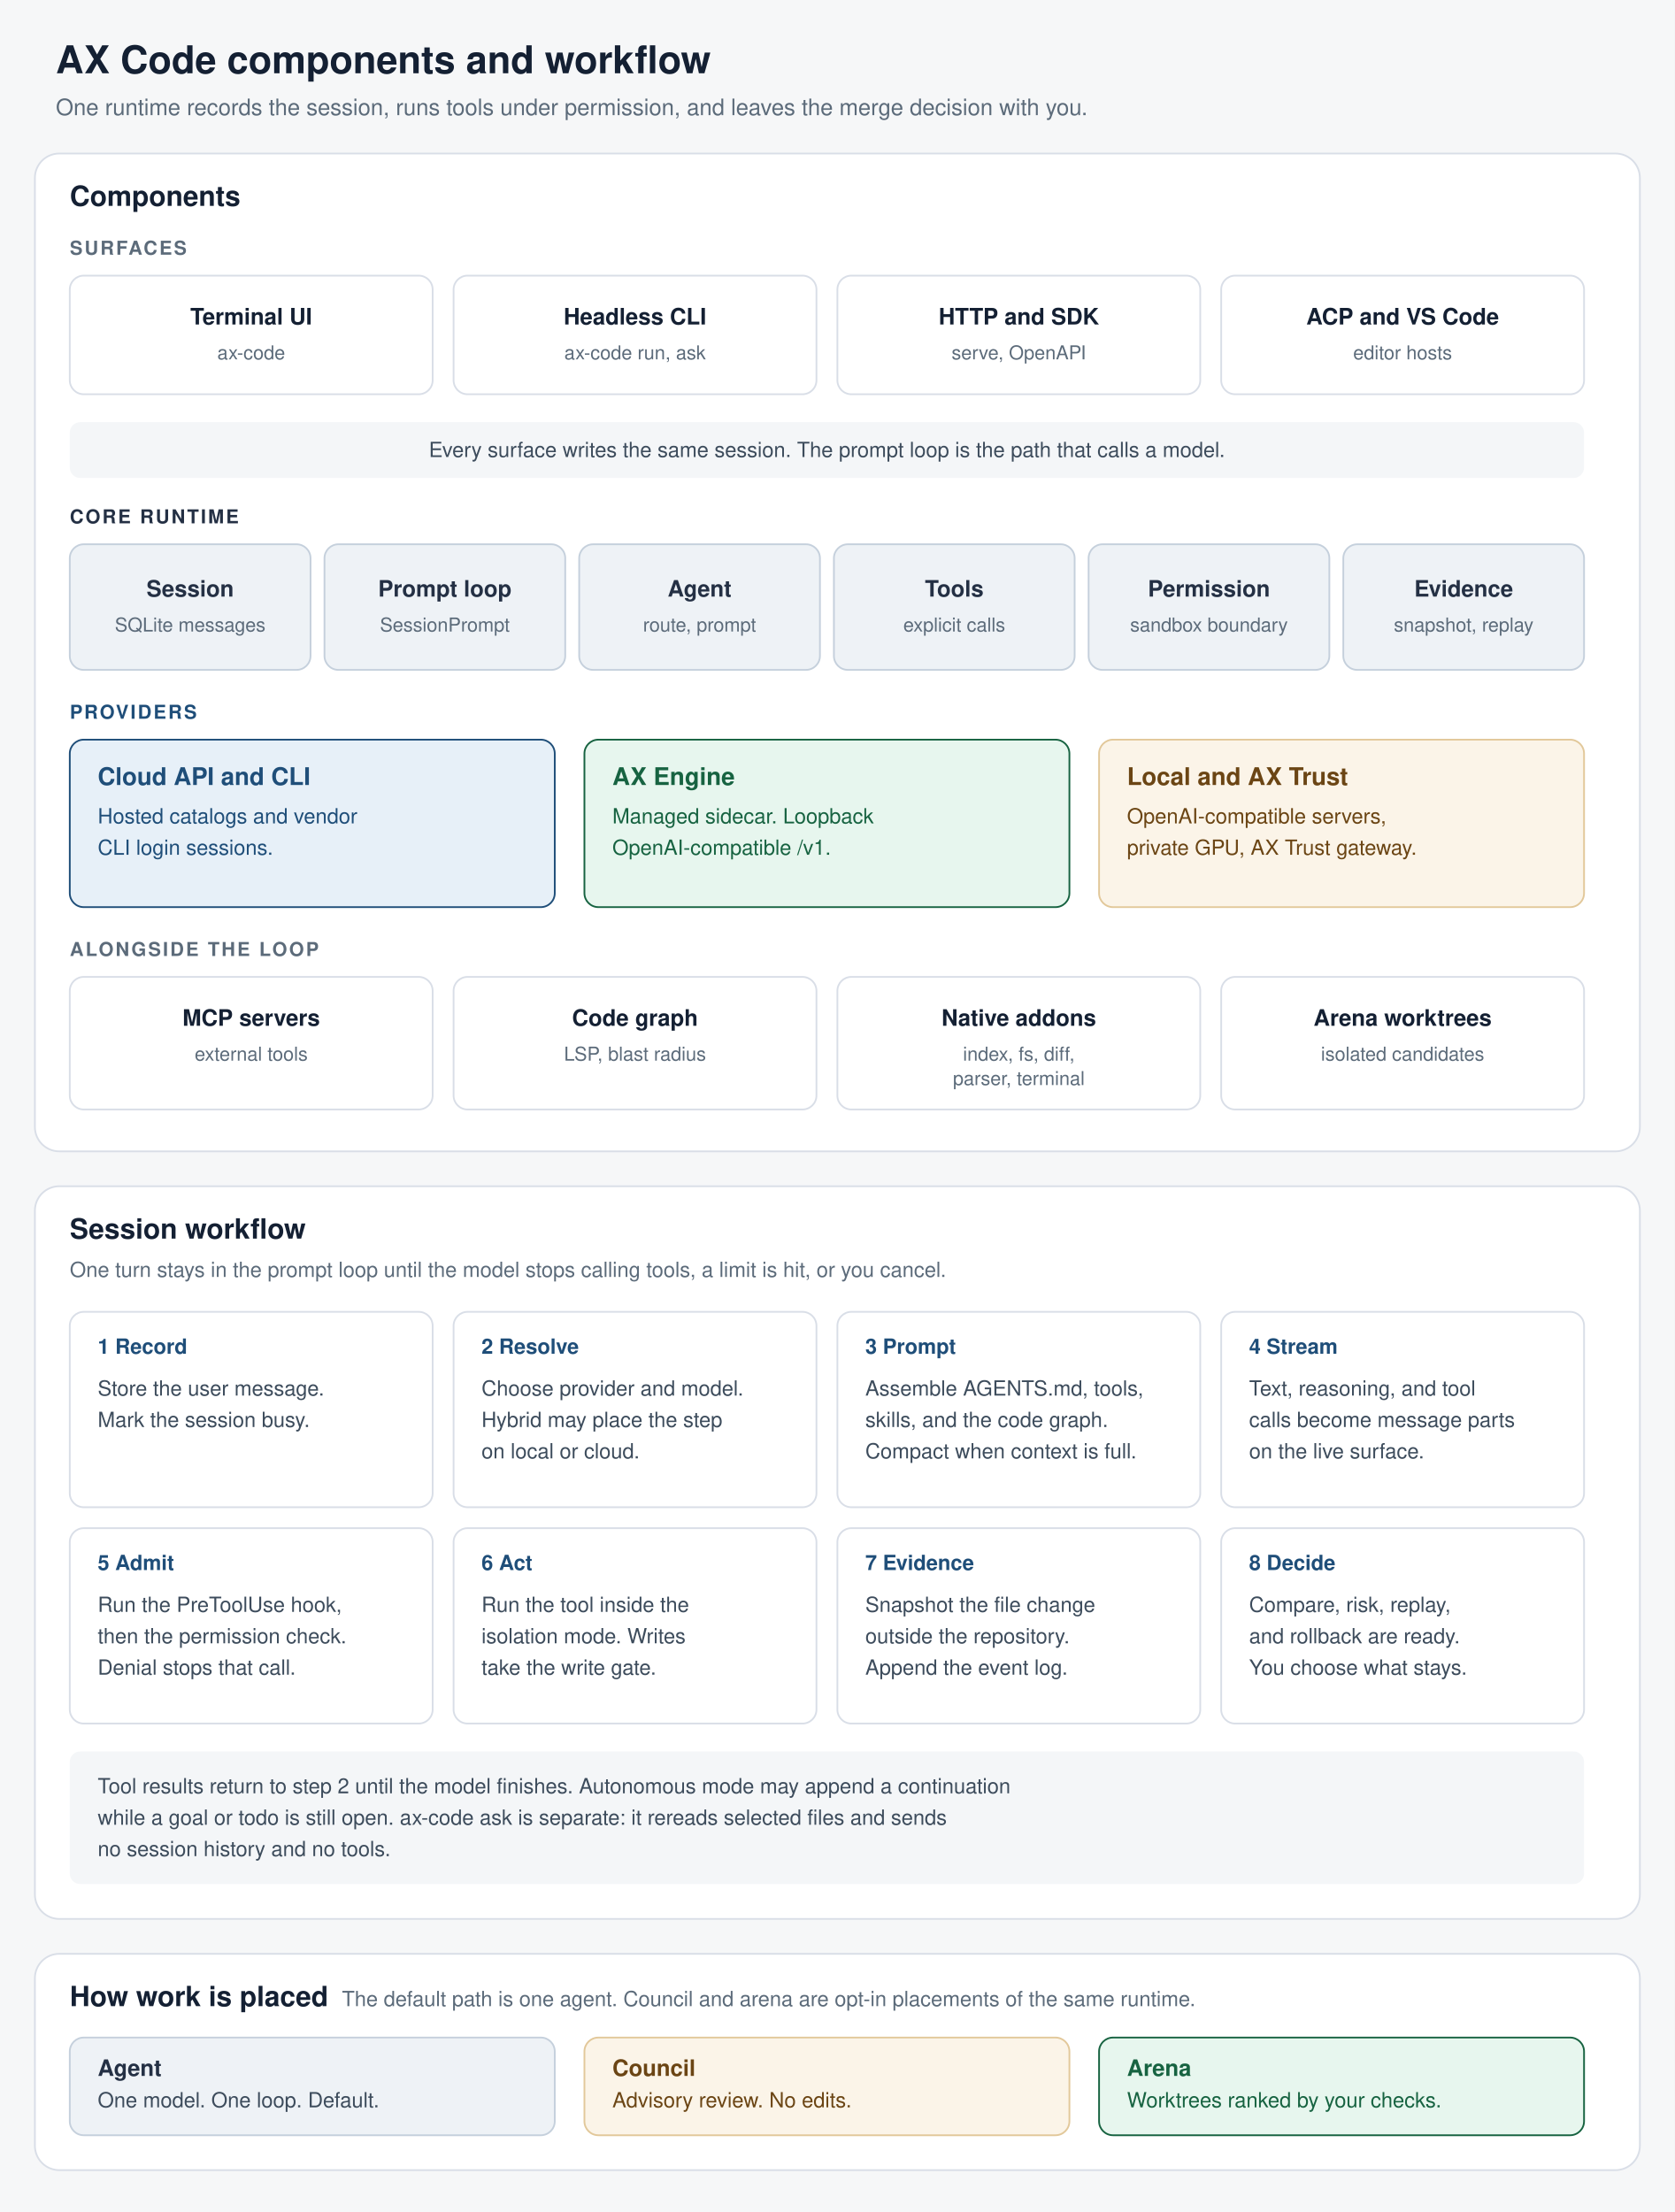
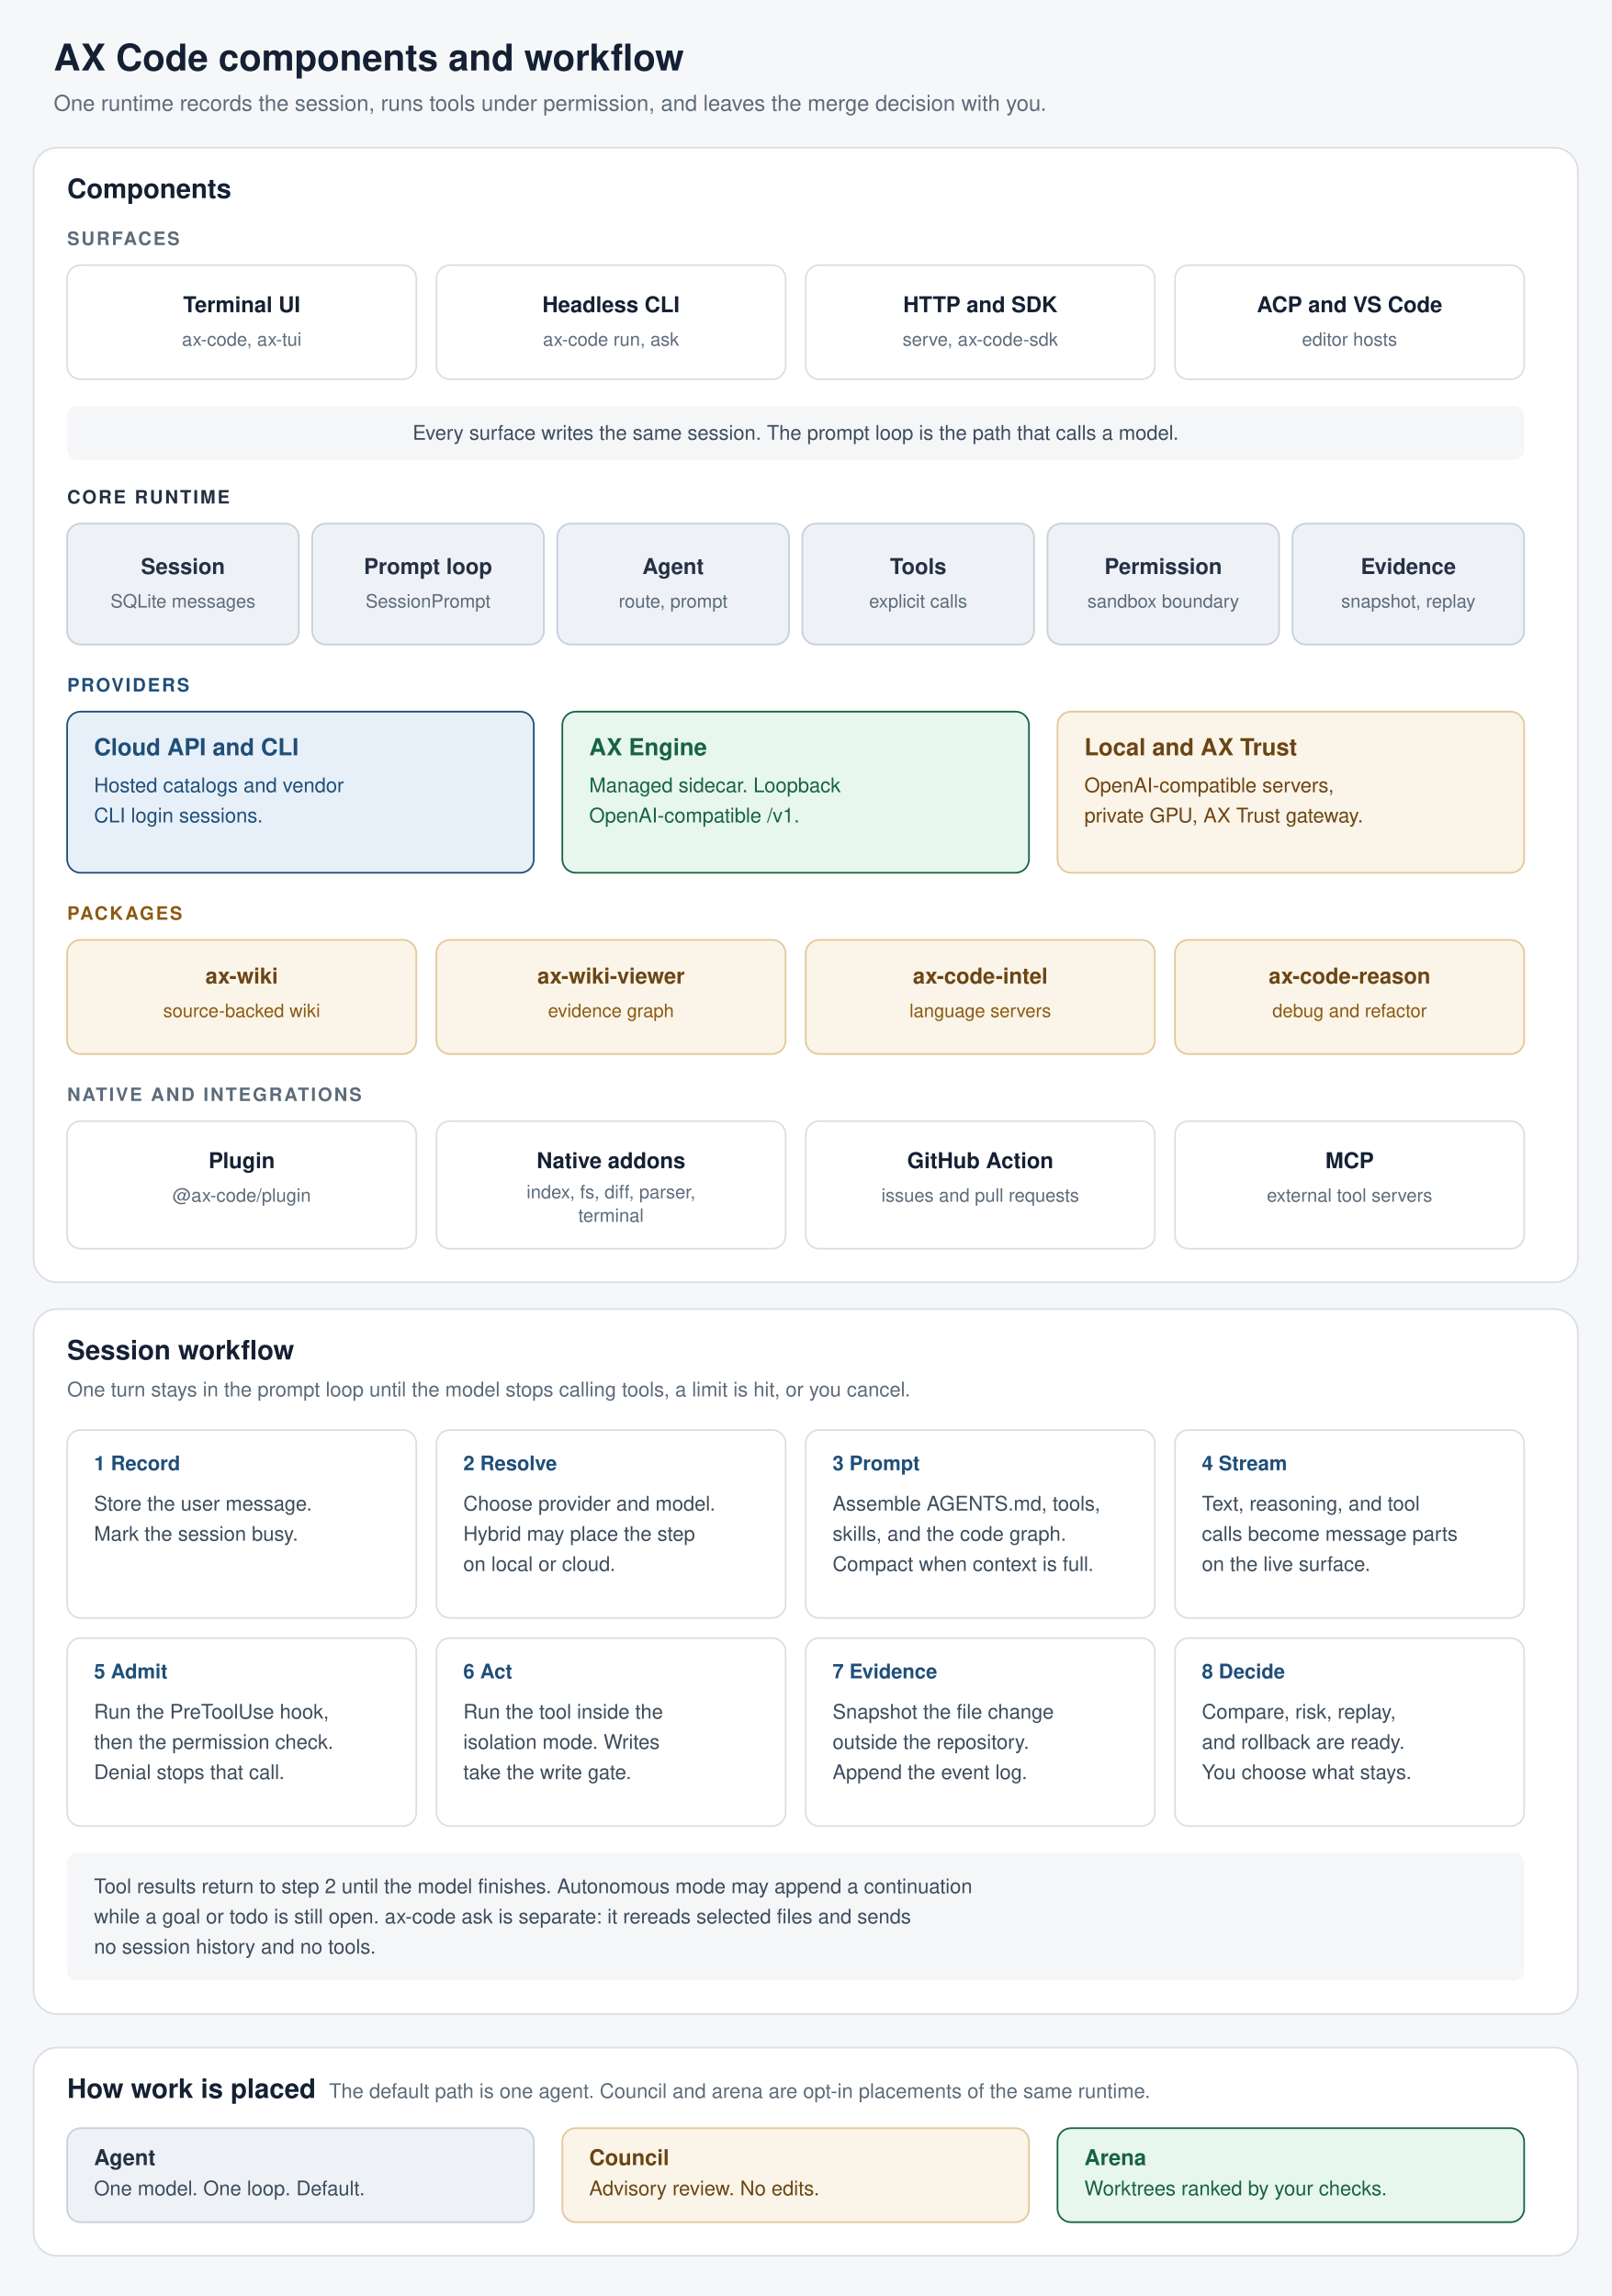
- <svg xmlns="http://www.w3.org/2000/svg" width="960" height="1268" viewBox="0 0 960 1268" role="img" font-family="Helvetica, Arial, sans-serif">
-   <rect width="960" height="1268" fill="#f6f7f8" />
+ <svg xmlns="http://www.w3.org/2000/svg" width="960" height="1368" viewBox="0 0 960 1368" role="img" font-family="Helvetica, Arial, sans-serif">
+   <rect width="960" height="1368" fill="#f6f7f8" />
  <text x="32" y="42" fill="#142033" font-size="22" font-weight="700">AX Code components and workflow</text>
  <text x="32" y="66" fill="#5c6b7a" font-size="13">One runtime records the session, runs tools under permission, and leaves the merge decision with you.</text>
-   <rect x="20" y="88" width="920" height="572" rx="14" fill="#ffffff" stroke="#d9dee7" />
+   <rect x="20" y="88" width="920" height="676" rx="14" fill="#ffffff" stroke="#d9dee7" />
  <text x="40" y="118" fill="#142033" font-size="16" font-weight="700">Components</text>
  <text x="40" y="146" fill="#5c6b7a" font-size="11" font-weight="700" letter-spacing="1.1">SURFACES</text>
  <g fill="#ffffff" stroke="#d9dee7">
    <rect x="40" y="158" width="208" height="68" rx="8" />
    <rect x="260" y="158" width="208" height="68" rx="8" />
    <rect x="480" y="158" width="208" height="68" rx="8" />
    <rect x="700" y="158" width="208" height="68" rx="8" />
  </g>
  <g fill="#142033" font-size="13" font-weight="700" text-anchor="middle">
    <text x="144" y="186">Terminal UI</text>
    <text x="364" y="186">Headless CLI</text>
    <text x="584" y="186">HTTP and SDK</text>
    <text x="804" y="186">ACP and VS Code</text>
  </g>
  <g fill="#5c6b7a" font-size="11" text-anchor="middle">
-     <text x="144" y="206">ax-code</text>
+     <text x="144" y="206">ax-code, ax-tui</text>
    <text x="364" y="206">ax-code run, ask</text>
-     <text x="584" y="206">serve, OpenAPI</text>
+     <text x="584" y="206">serve, ax-code-sdk</text>
    <text x="804" y="206">editor hosts</text>
  </g>
  <rect x="40" y="242" width="868" height="32" rx="6" fill="#f4f6f8" />
  <text x="474" y="262" fill="#3d4c5c" font-size="12" text-anchor="middle">Every surface writes the same session. The prompt loop is the path that calls a model.</text>
  <text x="40" y="300" fill="#243044" font-size="11" font-weight="700" letter-spacing="1.1">CORE RUNTIME</text>
  <g fill="#eef2f6" stroke="#c5d0dc">
    <rect x="40" y="312" width="138" height="72" rx="8" />
    <rect x="186" y="312" width="138" height="72" rx="8" />
    <rect x="332" y="312" width="138" height="72" rx="8" />
    <rect x="478" y="312" width="138" height="72" rx="8" />
    <rect x="624" y="312" width="138" height="72" rx="8" />
    <rect x="770" y="312" width="138" height="72" rx="8" />
  </g>
  <g fill="#243044" font-size="13" font-weight="700" text-anchor="middle">
    <text x="109" y="342">Session</text>
    <text x="255" y="342">Prompt loop</text>
    <text x="401" y="342">Agent</text>
    <text x="547" y="342">Tools</text>
    <text x="693" y="342">Permission</text>
    <text x="839" y="342">Evidence</text>
  </g>
  <g fill="#5c6b7a" font-size="11" text-anchor="middle">
    <text x="109" y="362">SQLite messages</text>
    <text x="255" y="362">SessionPrompt</text>
    <text x="401" y="362">route, prompt</text>
    <text x="547" y="362">explicit calls</text>
    <text x="693" y="362">sandbox boundary</text>
    <text x="839" y="362">snapshot, replay</text>
  </g>
  <text x="40" y="412" fill="#1f4e79" font-size="11" font-weight="700" letter-spacing="1.1">PROVIDERS</text>
  <rect x="40" y="424" width="278" height="96" rx="8" fill="#e7f0f8" stroke="#1f4e79" />
  <rect x="335" y="424" width="278" height="96" rx="8" fill="#e7f6ee" stroke="#176341" />
  <rect x="630" y="424" width="278" height="96" rx="8" fill="#fbf4e8" stroke="#e2c89a" />
  <text x="56" y="450" fill="#1f4e79" font-size="14" font-weight="700">Cloud API and CLI</text>
  <text x="56" y="472" fill="#1f4e79" font-size="12">Hosted catalogs and vendor</text>
  <text x="56" y="490" fill="#1f4e79" font-size="12">CLI login sessions.</text>
  <text x="351" y="450" fill="#176341" font-size="14" font-weight="700">AX Engine</text>
  <text x="351" y="472" fill="#176341" font-size="12">Managed sidecar. Loopback</text>
  <text x="351" y="490" fill="#176341" font-size="12">OpenAI-compatible /v1.</text>
  <text x="646" y="450" fill="#6b4514" font-size="14" font-weight="700">Local and AX Trust</text>
  <text x="646" y="472" fill="#6b4514" font-size="12">OpenAI-compatible servers,</text>
  <text x="646" y="490" fill="#6b4514" font-size="12">private GPU, AX Trust gateway.</text>
-   <text x="40" y="548" fill="#5c6b7a" font-size="11" font-weight="700" letter-spacing="1.1">ALONGSIDE THE LOOP</text>
+   <text x="40" y="548" fill="#8a5a12" font-size="11" font-weight="700" letter-spacing="1.1">PACKAGES</text>
+   <g fill="#fbf4e8" stroke="#e2c89a">
+     <rect x="40" y="560" width="208" height="68" rx="8" />
+     <rect x="260" y="560" width="208" height="68" rx="8" />
+     <rect x="480" y="560" width="208" height="68" rx="8" />
+     <rect x="700" y="560" width="208" height="68" rx="8" />
+   </g>
+   <g fill="#6b4514" font-size="13" font-weight="700" text-anchor="middle">
+     <text x="144" y="586">ax-wiki</text>
+     <text x="364" y="586">ax-wiki-viewer</text>
+     <text x="584" y="586">ax-code-intel</text>
+     <text x="804" y="586">ax-code-reason</text>
+   </g>
+   <g fill="#8a5a12" font-size="11" text-anchor="middle">
+     <text x="144" y="606">source-backed wiki</text>
+     <text x="364" y="606">evidence graph</text>
+     <text x="584" y="606">language servers</text>
+     <text x="804" y="606">debug and refactor</text>
+   </g>
+   <text x="40" y="656" fill="#5c6b7a" font-size="11" font-weight="700" letter-spacing="1.1">NATIVE AND INTEGRATIONS</text>
  <g fill="#ffffff" stroke="#d9dee7">
-     <rect x="40" y="560" width="208" height="76" rx="8" />
-     <rect x="260" y="560" width="208" height="76" rx="8" />
-     <rect x="480" y="560" width="208" height="76" rx="8" />
-     <rect x="700" y="560" width="208" height="76" rx="8" />
+     <rect x="40" y="668" width="208" height="76" rx="8" />
+     <rect x="260" y="668" width="208" height="76" rx="8" />
+     <rect x="480" y="668" width="208" height="76" rx="8" />
+     <rect x="700" y="668" width="208" height="76" rx="8" />
  </g>
  <g fill="#142033" font-size="13" font-weight="700" text-anchor="middle">
-     <text x="144" y="588">MCP servers</text>
-     <text x="364" y="588">Code graph</text>
-     <text x="584" y="588">Native addons</text>
-     <text x="804" y="588">Arena worktrees</text>
+     <text x="144" y="696">Plugin</text>
+     <text x="364" y="696">Native addons</text>
+     <text x="584" y="696">GitHub Action</text>
+     <text x="804" y="696">MCP</text>
  </g>
  <g fill="#5c6b7a" font-size="11" text-anchor="middle">
-     <text x="144" y="608">external tools</text>
-     <text x="364" y="608">LSP, blast radius</text>
-     <text x="584" y="608">index, fs, diff,</text>
-     <text x="584" y="622">parser, terminal</text>
-     <text x="804" y="608">isolated candidates</text>
+     <text x="144" y="716">@ax-code/plugin</text>
+     <text x="364" y="714">index, fs, diff, parser,</text>
+     <text x="364" y="728">terminal</text>
+     <text x="584" y="716">issues and pull requests</text>
+     <text x="804" y="716">external tool servers</text>
  </g>
-   <rect x="20" y="680" width="920" height="420" rx="14" fill="#ffffff" stroke="#d9dee7" />
-   <text x="40" y="710" fill="#142033" font-size="16" font-weight="700">Session workflow</text>
-   <text x="40" y="732" fill="#5c6b7a" font-size="12">One turn stays in the prompt loop until the model stops calling tools, a limit is hit, or you cancel.</text>
+   <rect x="20" y="780" width="920" height="420" rx="14" fill="#ffffff" stroke="#d9dee7" />
+   <text x="40" y="810" fill="#142033" font-size="16" font-weight="700">Session workflow</text>
+   <text x="40" y="832" fill="#5c6b7a" font-size="12">One turn stays in the prompt loop until the model stops calling tools, a limit is hit, or you cancel.</text>
  <g fill="#ffffff" stroke="#d9dee7">
-     <rect x="40" y="752" width="208" height="112" rx="8" />
-     <rect x="260" y="752" width="208" height="112" rx="8" />
-     <rect x="480" y="752" width="208" height="112" rx="8" />
-     <rect x="700" y="752" width="208" height="112" rx="8" />
-     <rect x="40" y="876" width="208" height="112" rx="8" />
-     <rect x="260" y="876" width="208" height="112" rx="8" />
-     <rect x="480" y="876" width="208" height="112" rx="8" />
-     <rect x="700" y="876" width="208" height="112" rx="8" />
+     <rect x="40" y="852" width="208" height="112" rx="8" />
+     <rect x="260" y="852" width="208" height="112" rx="8" />
+     <rect x="480" y="852" width="208" height="112" rx="8" />
+     <rect x="700" y="852" width="208" height="112" rx="8" />
+     <rect x="40" y="976" width="208" height="112" rx="8" />
+     <rect x="260" y="976" width="208" height="112" rx="8" />
+     <rect x="480" y="976" width="208" height="112" rx="8" />
+     <rect x="700" y="976" width="208" height="112" rx="8" />
  </g>
  <g fill="#1f4e79" font-size="12" font-weight="700">
-     <text x="56" y="776">1  Record</text>
-     <text x="276" y="776">2  Resolve</text>
-     <text x="496" y="776">3  Prompt</text>
-     <text x="716" y="776">4  Stream</text>
-     <text x="56" y="900">5  Admit</text>
-     <text x="276" y="900">6  Act</text>
-     <text x="496" y="900">7  Evidence</text>
-     <text x="716" y="900">8  Decide</text>
+     <text x="56" y="876">1  Record</text>
+     <text x="276" y="876">2  Resolve</text>
+     <text x="496" y="876">3  Prompt</text>
+     <text x="716" y="876">4  Stream</text>
+     <text x="56" y="1000">5  Admit</text>
+     <text x="276" y="1000">6  Act</text>
+     <text x="496" y="1000">7  Evidence</text>
+     <text x="716" y="1000">8  Decide</text>
  </g>
  <g fill="#3d4c5c" font-size="12">
-     <text x="56" y="800">Store the user message.</text>
-     <text x="56" y="818">Mark the session busy.</text>
-     <text x="276" y="800">Choose provider and model.</text>
-     <text x="276" y="818">Hybrid may place the step</text>
-     <text x="276" y="836">on local or cloud.</text>
-     <text x="496" y="800">Assemble AGENTS.md, tools,</text>
-     <text x="496" y="818">skills, and the code graph.</text>
-     <text x="496" y="836">Compact when context is full.</text>
-     <text x="716" y="800">Text, reasoning, and tool</text>
-     <text x="716" y="818">calls become message parts</text>
-     <text x="716" y="836">on the live surface.</text>
-     <text x="56" y="924">Run the PreToolUse hook,</text>
-     <text x="56" y="942">then the permission check.</text>
-     <text x="56" y="960">Denial stops that call.</text>
-     <text x="276" y="924">Run the tool inside the</text>
-     <text x="276" y="942">isolation mode. Writes</text>
-     <text x="276" y="960">take the write gate.</text>
-     <text x="496" y="924">Snapshot the file change</text>
-     <text x="496" y="942">outside the repository.</text>
-     <text x="496" y="960">Append the event log.</text>
-     <text x="716" y="924">Compare, risk, replay,</text>
-     <text x="716" y="942">and rollback are ready.</text>
-     <text x="716" y="960">You choose what stays.</text>
+     <text x="56" y="900">Store the user message.</text>
+     <text x="56" y="918">Mark the session busy.</text>
+     <text x="276" y="900">Choose provider and model.</text>
+     <text x="276" y="918">Hybrid may place the step</text>
+     <text x="276" y="936">on local or cloud.</text>
+     <text x="496" y="900">Assemble AGENTS.md, tools,</text>
+     <text x="496" y="918">skills, and the code graph.</text>
+     <text x="496" y="936">Compact when context is full.</text>
+     <text x="716" y="900">Text, reasoning, and tool</text>
+     <text x="716" y="918">calls become message parts</text>
+     <text x="716" y="936">on the live surface.</text>
+     <text x="56" y="1024">Run the PreToolUse hook,</text>
+     <text x="56" y="1042">then the permission check.</text>
+     <text x="56" y="1060">Denial stops that call.</text>
+     <text x="276" y="1024">Run the tool inside the</text>
+     <text x="276" y="1042">isolation mode. Writes</text>
+     <text x="276" y="1060">take the write gate.</text>
+     <text x="496" y="1024">Snapshot the file change</text>
+     <text x="496" y="1042">outside the repository.</text>
+     <text x="496" y="1060">Append the event log.</text>
+     <text x="716" y="1024">Compare, risk, replay,</text>
+     <text x="716" y="1042">and rollback are ready.</text>
+     <text x="716" y="1060">You choose what stays.</text>
  </g>
-   <rect x="40" y="1004" width="868" height="76" rx="6" fill="#f4f6f8" />
-   <text x="56" y="1028" fill="#3d4c5c" font-size="12">Tool results return to step 2 until the model finishes. Autonomous mode may append a continuation</text>
-   <text x="56" y="1046" fill="#3d4c5c" font-size="12">while a goal or todo is still open. ax-code ask is separate: it rereads selected files and sends</text>
-   <text x="56" y="1064" fill="#3d4c5c" font-size="12">no session history and no tools.</text>
-   <rect x="20" y="1120" width="920" height="124" rx="14" fill="#ffffff" stroke="#d9dee7" />
-   <text x="40" y="1150" fill="#142033" font-size="16" font-weight="700">How work is placed</text>
-   <text x="196" y="1150" fill="#5c6b7a" font-size="12">The default path is one agent. Council and arena are opt-in placements of the same runtime.</text>
-   <rect x="40" y="1168" width="278" height="56" rx="8" fill="#eef2f6" stroke="#c5d0dc" />
-   <rect x="335" y="1168" width="278" height="56" rx="8" fill="#fbf4e8" stroke="#e2c89a" />
-   <rect x="630" y="1168" width="278" height="56" rx="8" fill="#e7f6ee" stroke="#176341" />
-   <text x="56" y="1190" fill="#243044" font-size="13" font-weight="700">Agent</text>
-   <text x="56" y="1208" fill="#3d4c5c" font-size="12">One model. One loop. Default.</text>
-   <text x="351" y="1190" fill="#6b4514" font-size="13" font-weight="700">Council</text>
-   <text x="351" y="1208" fill="#6b4514" font-size="12">Advisory review. No edits.</text>
-   <text x="646" y="1190" fill="#176341" font-size="13" font-weight="700">Arena</text>
-   <text x="646" y="1208" fill="#176341" font-size="12">Worktrees ranked by your checks.</text>
+   <rect x="40" y="1104" width="868" height="76" rx="6" fill="#f4f6f8" />
+   <text x="56" y="1128" fill="#3d4c5c" font-size="12">Tool results return to step 2 until the model finishes. Autonomous mode may append a continuation</text>
+   <text x="56" y="1146" fill="#3d4c5c" font-size="12">while a goal or todo is still open. ax-code ask is separate: it rereads selected files and sends</text>
+   <text x="56" y="1164" fill="#3d4c5c" font-size="12">no session history and no tools.</text>
+   <rect x="20" y="1220" width="920" height="124" rx="14" fill="#ffffff" stroke="#d9dee7" />
+   <text x="40" y="1250" fill="#142033" font-size="16" font-weight="700">How work is placed</text>
+   <text x="196" y="1250" fill="#5c6b7a" font-size="12">The default path is one agent. Council and arena are opt-in placements of the same runtime.</text>
+   <rect x="40" y="1268" width="278" height="56" rx="8" fill="#eef2f6" stroke="#c5d0dc" />
+   <rect x="335" y="1268" width="278" height="56" rx="8" fill="#fbf4e8" stroke="#e2c89a" />
+   <rect x="630" y="1268" width="278" height="56" rx="8" fill="#e7f6ee" stroke="#176341" />
+   <text x="56" y="1290" fill="#243044" font-size="13" font-weight="700">Agent</text>
+   <text x="56" y="1308" fill="#3d4c5c" font-size="12">One model. One loop. Default.</text>
+   <text x="351" y="1290" fill="#6b4514" font-size="13" font-weight="700">Council</text>
+   <text x="351" y="1308" fill="#6b4514" font-size="12">Advisory review. No edits.</text>
+   <text x="646" y="1290" fill="#176341" font-size="13" font-weight="700">Arena</text>
+   <text x="646" y="1308" fill="#176341" font-size="12">Worktrees ranked by your checks.</text>
</svg>
